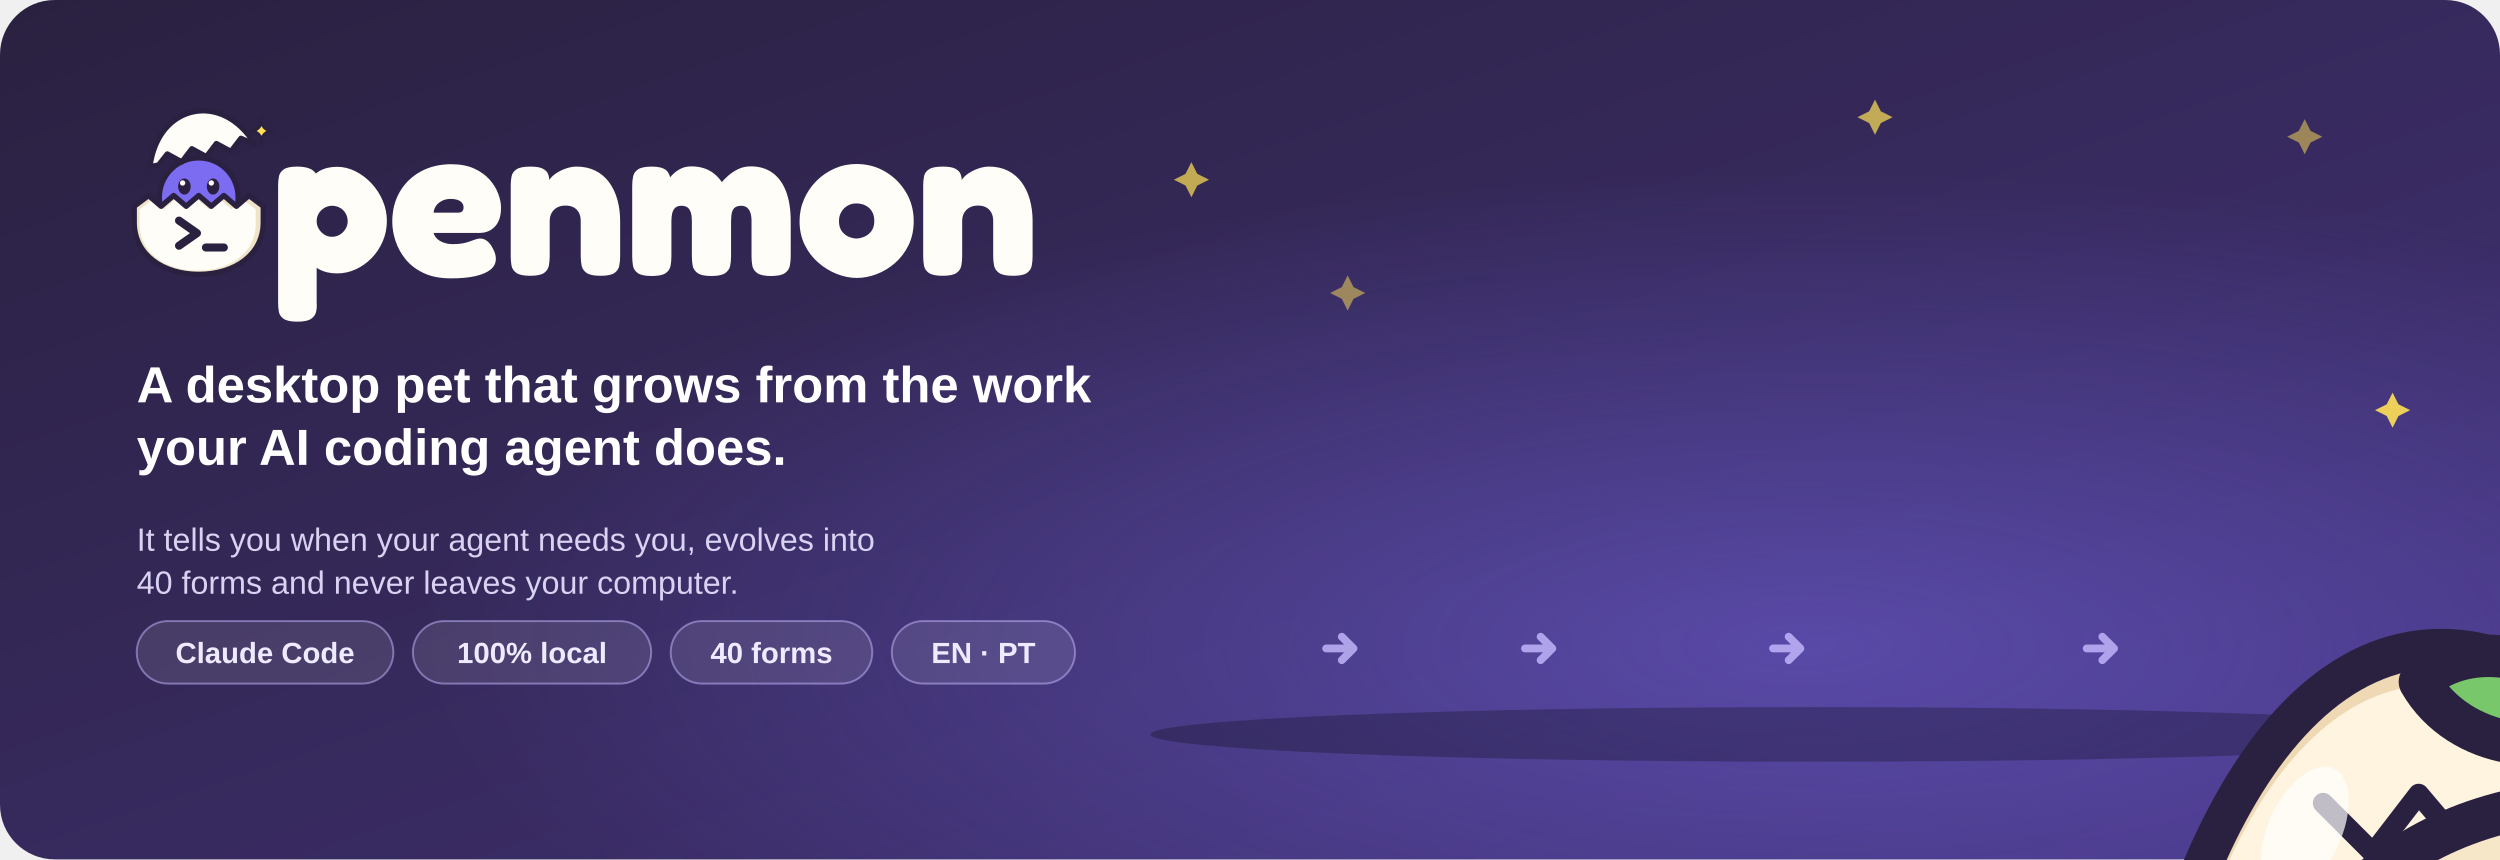
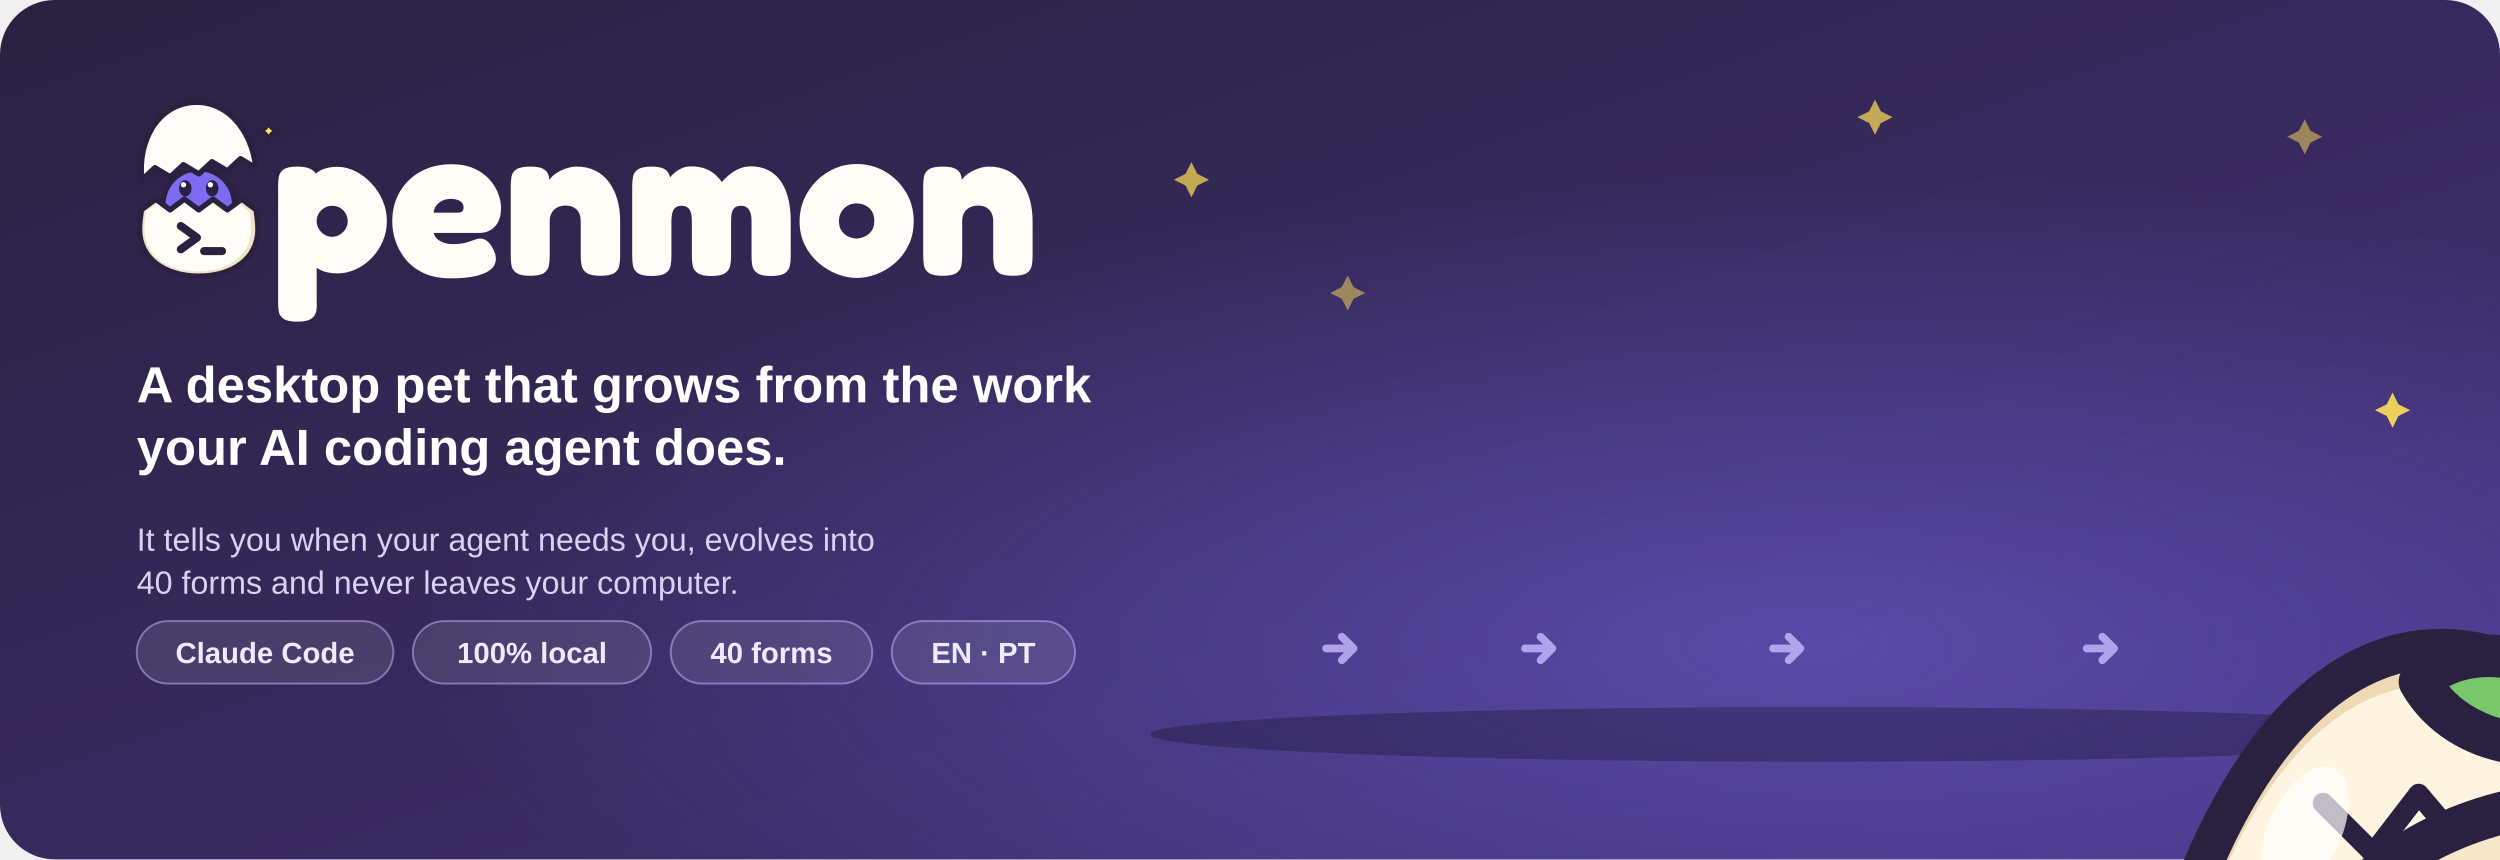
<svg xmlns="http://www.w3.org/2000/svg" viewBox="0 0 1280 440" width="1280" height="440" font-family="'Segoe UI', 'Helvetica Neue', Arial, sans-serif" role="img" aria-label="Openmon">
  <defs>
    <linearGradient id="bg" x1="0" y1="0" x2="1" y2="1">
      <stop offset="0" stop-color="#2a2140" />
      <stop offset="1" stop-color="#43327a" />
    </linearGradient>
    <radialGradient id="glow" cx=".72" cy=".75" r=".55">
      <stop offset="0" stop-color="#7c6cf2" stop-opacity=".45" />
      <stop offset="1" stop-color="#7c6cf2" stop-opacity="0" />
    </radialGradient>
  </defs>
  <rect width="1280" height="440" rx="28" fill="url(#bg)" />
  <rect width="1280" height="440" rx="28" fill="url(#glow)" />
  <path d="M1180 61 L1183 67 L1189 70 L1183 73 L1180 79 L1177 73 L1171 70 L1177 67Z" fill="#ffe156" opacity="0.5" />
  <path d="M610 83 L613 89 L619 92 L613 95 L610 101 L607 95 L601 92 L607 89Z" fill="#ffe156" opacity="0.7" />
  <path d="M1225 201 L1228 207 L1234 210 L1228 213 L1225 219 L1222 213 L1216 210 L1222 207Z" fill="#ffe156" opacity="0.9" />
  <path d="M690 141 L693 147 L699 150 L693 153 L690 159 L687 153 L681 150 L687 147Z" fill="#ffe156" opacity="0.5" />
  <path d="M960 51 L963 57 L969 60 L963 63 L960 69 L957 63 L951 60 L957 57Z" fill="#ffe156" opacity="0.7" />
  <svg x="62" y="56" width="470" height="112" viewBox="0 40 4262 1011" preserveAspectRatio="xMidYMax meet" overflow="visible">
    <style>.cr { display: block; width: 100%; height: 100%; overflow: visible; }
.cr .o { stroke: rgb(42, 33, 64); stroke-width: 6; stroke-linejoin: round; stroke-linecap: round; }
.cr .o.thin { stroke-width: 3.5; }
.cr .o.g { stroke-width: 9; }
.cr .ln { fill: none; }
.cr .k { fill: rgb(42, 33, 64); }
.cr .w { fill: rgb(255, 255, 255); }
.logo .o { stroke-width: 11; }
.logo .g { stroke-width: 15; }
.logo .o.thin { stroke-width: 7; }</style>
    <g class="cr logo" transform="translate(-55.7 2.4) scale(4.1622)">
-       <path class="o thin" fill="#ffe156" d="M170 18 Q170 32 184 32 Q170 32 170 46 Q170 32 156 32 Q170 32 170 18Z" />
-       <circle class="o" fill="#7c6cf2" cx="100" cy="106" r="44" />
-       <ellipse class="k" cx="84" cy="94" rx="7" ry="9" />
-       <circle class="w" cx="82" cy="90" r="3" />
-       <ellipse class="k" cx="116" cy="94" rx="7" ry="9" />
-       <circle class="w" cx="114" cy="90" r="3" />
-       <path fill="#efe3c8" d="M28 116 L44 104 L58 116 L72 104 L86 116 L100 104 L114 116 L128 104 L142 116 L156 104 L172 116 C172 124 172 128 172 134 C172 170 140 192 100 192 C60 192 28 170 28 134 C28 128 28 122 28 116Z" />
-       <path fill="#fffdf7" transform="matrix(.9 0 0 .9 8.8 15)" d="M28 116 L44 104 L58 116 L72 104 L86 116 L100 104 L114 116 L128 104 L142 116 L156 104 L172 116 C172 124 172 128 172 134 C172 170 140 192 100 192 C60 192 28 170 28 134 C28 128 28 122 28 116Z" />
-       <path class="o ln" d="M28 116 L44 104 L58 116 L72 104 L86 116 L100 104 L114 116 L128 104 L142 116 L156 104 L172 116 C172 124 172 128 172 134 C172 170 140 192 100 192 C60 192 28 170 28 134 C28 128 28 122 28 116Z" />
-       <path class="o g ln" d="M78 132 L98 146 L78 160" />
-       <path class="o g ln" d="M108 162 L128 162" />
-       <g transform="translate(0 -20) rotate(-12 100 60)">
-         <path class="o" fill="#fffdf7" d="M40 80 C52 46 76 30 100 30 C124 30 148 46 160 80 L146 70 L132 82 L118 70 L104 82 L90 70 L76 82 L62 70 L50 80Z" />
+       <path class="o thin" fill="#ffe156" d="M178 20 Q178 32 190 32 Q178 32 178 44 Q178 32 166 32 Q178 32 178 20Z" stroke="rgb(42, 33, 64)" stroke-width="3.5" stroke-linejoin="round" stroke-linecap="round" />
+       <circle class="o" fill="#7c6cf2" cx="100" cy="114" r="40" stroke="rgb(42, 33, 64)" stroke-width="6" stroke-linejoin="round" stroke-linecap="round" />
+       <ellipse class="k" cx="85" cy="96" rx="7" ry="9" fill="rgb(42, 33, 64)" stroke="none" />
+       <circle class="w" cx="83" cy="92" r="3" fill="rgb(255, 255, 255)" stroke="none" />
+       <ellipse class="k" cx="115" cy="96" rx="7" ry="9" fill="rgb(42, 33, 64)" stroke="none" />
+       <circle class="w" cx="113" cy="92" r="3" fill="rgb(255, 255, 255)" stroke="none" />
+       <path fill="#efe3c8" d="M36 120 L52 108 L68 120 L84 108 L100 120 L116 108 L132 120 L148 108 L164 120 C165 128 166 134 166 142 C166 174 138 194 100 194 C62 194 34 174 34 142 C34 134 35 128 36 120Z" stroke="none" />
+       <path fill="#fffdf7" transform="matrix(.9 0 0 .9 8.8 14)" d="M36 120 L52 108 L68 120 L84 108 L100 120 L116 108 L132 120 L148 108 L164 120 C165 128 166 134 166 142 C166 174 138 194 100 194 C62 194 34 174 34 142 C34 134 35 128 36 120Z" stroke="none" />
+       <path class="o ln" d="M36 120 L52 108 L68 120 L84 108 L100 120 L116 108 L132 120 L148 108 L164 120 C165 128 166 134 166 142 C166 174 138 194 100 194 C62 194 34 174 34 142 C34 134 35 128 36 120Z" fill="none" stroke="rgb(42, 33, 64)" stroke-width="6" stroke-linejoin="round" stroke-linecap="round" />
+       <path class="o g ln" d="M80 138 L98 151 L80 164" fill="none" stroke="rgb(42, 33, 64)" stroke-width="9" stroke-linejoin="round" stroke-linecap="round" />
+       <path class="o g ln" d="M106 166 L126 166" fill="none" stroke="rgb(42, 33, 64)" stroke-width="9" stroke-linejoin="round" stroke-linecap="round" />
+       <g transform="translate(-2 -40) rotate(-6 100 100)">
+         <path class="o" fill="#fffdf7" d="M36 120 C36 76 62 40 100 40 C138 40 164 76 164 120 L148 108 L132 120 L116 108 L100 120 L84 108 L68 120 L52 108 Z" stroke="rgb(42, 33, 64)" stroke-width="6" stroke-linejoin="round" stroke-linecap="round" />
      </g>
    </g>
    <path fill="#fffdf7" d="M1003 797L1003 797Q954 797 918 777L918 777Q913 774 908 771L908 771L908 932Q910 954 905.5 974.5Q901 995 882 1008Q863 1021 818 1021L818 1021Q774 1021 755 1008Q736 995 732.5 975Q729 955 729 933L729 933L729 390Q729 368 732.5 348Q736 328 754.5 314.5Q773 301 817 301L817 301Q852 301 875 310L875 310Q894 318 904 333L904 333Q912 327 920 322L920 322Q955 302 1003 302L1003 302Q1047 302 1088.5 323Q1130 344 1163 379.5Q1196 415 1215 460Q1234 505 1234 553L1234 553Q1234 603 1215 647.5Q1196 692 1163.5 725.5Q1131 759 1089.5 778Q1048 797 1003 797ZM979 627L979 627Q999 627 1015.5 617Q1032 607 1042 590.5Q1052 574 1052 555L1052 555Q1052 535 1042.5 518.5Q1033 502 1016.5 492.5Q1000 483 980 483Q960 483 943.5 493Q927 503 917.5 519Q908 535 908 555L908 555Q908 574 918 590.5Q928 607 944 617Q960 627 979 627ZM1532 820L1532 820Q1457 820 1405 795.5Q1353 771 1321 731.5Q1289 692 1274 646Q1259 600 1259 557L1259 557Q1259 478 1294 418Q1329 358 1391 324Q1453 290 1533 290L1533 290Q1595 290 1639 310Q1683 330 1710.5 361Q1738 392 1751 427Q1764 462 1764 492L1764 492Q1764 549 1736 579Q1708 609 1664 609L1664 609L1451 609Q1455 625 1467.5 636.5Q1480 648 1499 654.5Q1518 661 1540 661L1540 661Q1562 661 1579 658.5Q1596 656 1608.5 652Q1621 648 1631.5 644Q1642 640 1650.5 637.5Q1659 635 1667 635L1667 635Q1685 635 1700 647Q1715 659 1727 683L1727 683Q1734 696 1737 707.5Q1740 719 1740 729L1740 729Q1740 759 1715.5 779Q1691 799 1645 809.5Q1599 820 1532 820ZM1451 515L1451 515L1563 515Q1577 515 1583.5 509Q1590 503 1590 491L1590 491Q1590 478 1582.5 469Q1575 460 1562 455.5Q1549 451 1531 451L1531 451Q1507 451 1489 460.5Q1471 470 1461.5 484.5Q1452 499 1451 515ZM1899 808L1899 808Q1854 808 1835 794.5Q1816 781 1812.5 760Q1809 739 1809 717L1809 717L1809 388Q1809 366 1813 346Q1817 326 1836 313.5Q1855 301 1900 301L1900 301Q1941 301 1959.5 311.5Q1978 322 1983 337L1983 337Q1988 351 1988 363L1988 363Q1990 359 1993 356L1993 356Q2005 341 2025.5 328.5Q2046 316 2069.5 308.5Q2093 301 2114 301L2114 301Q2164 301 2202 320Q2240 339 2265.5 373.5Q2291 408 2304 454Q2317 500 2317 554L2317 554L2317 718Q2317 740 2313 761Q2309 782 2290.5 795Q2272 808 2226 808Q2180 808 2161 794.5Q2142 781 2138 760Q2134 739 2134 717L2134 717L2134 554Q2134 531 2125.5 515Q2117 499 2101.5 490.5Q2086 482 2063 482L2063 482Q2041 482 2024.5 491Q2008 500 1999 516Q1990 532 1990 554L1990 554L1990 718Q1990 740 1986 761Q1982 782 1963.5 795Q1945 808 1899 808ZM2463 809L2463 809Q2418 809 2399 795.5Q2380 782 2376.5 761Q2373 740 2373 718L2373 718L2373 391Q2373 368 2377 347.5Q2381 327 2400 314Q2419 301 2465 301L2465 301Q2510 301 2531 318L2531 318Q2544 330 2549 351L2549 351Q2555 343 2564 335L2564 335Q2578 321 2599 310.5Q2620 300 2647 300L2647 300Q2678 300 2704 308Q2730 316 2751.5 332.5Q2773 349 2789 373L2789 373Q2800 360 2819 343Q2838 326 2864.5 313Q2891 300 2924 300L2924 300Q2983 300 3024.5 330Q3066 360 3087.5 417Q3109 474 3109 555L3109 555L3109 718Q3109 740 3105 761Q3101 782 3082 795.5Q3063 809 3017 809L3017 809Q2972 809 2953 795Q2934 781 2930.5 760Q2927 739 2927 717L2927 717L2927 554Q2927 530 2921.5 514.5Q2916 499 2905.5 491Q2895 483 2879 483L2879 483Q2862 483 2851.5 490Q2841 497 2836.5 512.5Q2832 528 2832 555L2832 555L2832 718Q2832 740 2828 761Q2824 782 2805 795.5Q2786 809 2740 809L2740 809Q2695 809 2676 795Q2657 781 2653.5 760Q2650 739 2650 717L2650 717L2650 554Q2650 530 2645 514Q2640 498 2629.5 490.5Q2619 483 2602 483L2602 483Q2582 483 2572 493Q2562 503 2558.5 519Q2555 535 2555 554L2555 554L2555 719Q2555 741 2551 762Q2547 783 2528 796Q2509 809 2463 809ZM3416 818L3416 818Q3370 818 3323 799.5Q3276 781 3236.5 746.5Q3197 712 3173.5 663.5Q3150 615 3150 555L3150 555Q3150 500 3171 452Q3192 404 3228.5 367.5Q3265 331 3312.5 310Q3360 289 3414 289L3414 289Q3488 289 3548 324.5Q3608 360 3644 420Q3680 480 3680 554L3680 554Q3680 617 3656 666Q3632 715 3593 749Q3554 783 3507.5 800.5Q3461 818 3416 818ZM3414 635L3414 635Q3429 635 3448.5 627.5Q3468 620 3482.5 602Q3497 584 3497 553L3497 553Q3497 528 3486.5 510Q3476 492 3457 482Q3438 472 3413 472L3413 472Q3391 472 3373 482.5Q3355 493 3344 511.5Q3333 530 3333 554L3333 554Q3333 584 3347 602Q3361 620 3380 627.5Q3399 635 3414 635ZM3814 808L3814 808Q3769 808 3750 794.5Q3731 781 3727.5 760Q3724 739 3724 717L3724 717L3724 388Q3724 366 3728 346Q3732 326 3751 313.5Q3770 301 3815 301L3815 301Q3856 301 3874.5 311.5Q3893 322 3898 337L3898 337Q3903 351 3903 363L3903 363Q3905 359 3908 356L3908 356Q3920 341 3940.5 328.5Q3961 316 3984.5 308.5Q4008 301 4029 301L4029 301Q4079 301 4117 320Q4155 339 4180.5 373.5Q4206 408 4219 454Q4232 500 4232 554L4232 554L4232 718Q4232 740 4228 761Q4224 782 4205.5 795Q4187 808 4141 808Q4095 808 4076 794.5Q4057 781 4053 760Q4049 739 4049 717L4049 717L4049 554Q4049 531 4040.5 515Q4032 499 4016.5 490.5Q4001 482 3978 482L3978 482Q3956 482 3939.5 491Q3923 500 3914 516Q3905 532 3905 554L3905 554L3905 718Q3905 740 3901 761Q3897 782 3878.5 795Q3860 808 3814 808Z" />
  </svg>
  <text x="70" y="214" font-size="26" font-weight="700" fill="#ffffff" />
  <text x="70" y="206" font-size="26" font-weight="700" fill="#ffffff">A desktop pet that grows from the work</text>
  <text x="70" y="238" font-size="26" font-weight="700" fill="#ffffff">your AI coding agent does.</text>
  <text x="70" y="282" font-size="16.5" fill="#d9d2f2">It tells you when your agent needs you, evolves into</text>
  <text x="70" y="304" font-size="16.5" fill="#d9d2f2">40 forms and never leaves your computer.</text>
  <g transform="translate(70 318)">
    <rect width="131.4" height="32" rx="16" fill="#ffffff" fill-opacity=".1" stroke="#c7baff" stroke-opacity=".5" />
    <text x="65.7" y="21.5" text-anchor="middle" font-size="15" font-weight="700" fill="#efeaff">Claude Code</text>
  </g>
  <g transform="translate(211.4 318)">
    <rect width="122" height="32" rx="16" fill="#ffffff" fill-opacity=".1" stroke="#c7baff" stroke-opacity=".5" />
    <text x="61" y="21.5" text-anchor="middle" font-size="15" font-weight="700" fill="#efeaff">100% local</text>
  </g>
  <g transform="translate(343.4 318)">
    <rect width="103.2" height="32" rx="16" fill="#ffffff" fill-opacity=".1" stroke="#c7baff" stroke-opacity=".5" />
    <text x="51.6" y="21.5" text-anchor="middle" font-size="15" font-weight="700" fill="#efeaff">40 forms</text>
  </g>
  <g transform="translate(456.6 318)">
    <rect width="93.8" height="32" rx="16" fill="#ffffff" fill-opacity=".1" stroke="#c7baff" stroke-opacity=".5" />
    <text x="46.9" y="21.5" text-anchor="middle" font-size="15" font-weight="700" fill="#efeaff">EN · PT</text>
  </g>
  <ellipse cx="929.1" cy="376" rx="340.1" ry="14" fill="#000" opacity=".25" />
  <path d="M679 332 l14 0 m-6 -6 l6 6 l-6 6" fill="none" stroke="#c7baff" stroke-width="4" stroke-linecap="round" stroke-linejoin="round" opacity=".8" />
  <path d="M780.8 332 l14 0 m-6 -6 l6 6 l-6 6" fill="none" stroke="#c7baff" stroke-width="4" stroke-linecap="round" stroke-linejoin="round" opacity=".8" />
  <path d="M907.8 332 l14 0 m-6 -6 l6 6 l-6 6" fill="none" stroke="#c7baff" stroke-width="4" stroke-linecap="round" stroke-linejoin="round" opacity=".8" />
  <path d="M1068.4 332 l14 0 m-6 -6 l6 6 l-6 6" fill="none" stroke="#c7baff" stroke-width="4" stroke-linecap="round" stroke-linejoin="round" opacity=".8" />
  <svg class="cr" x="610" y="312" width="63" height="60" viewBox="46.4 65.4 107.2 132.2" preserveAspectRatio="xMidYMax meet" overflow="visible">
    <style>.cr { display: block; width: 100%; height: 100%; overflow: visible; }
.cr .o { stroke: rgb(42, 33, 64); stroke-width: 6; stroke-linejoin: round; stroke-linecap: round; }
.z70 .o { stroke-width: 8.6; }
.z72 .o { stroke-width: 8.3; }
.z86 .o { stroke-width: 7; }
.cr .o.m { stroke-width: 4.5; }
.cr .o.thin { stroke-width: 3.5; }
.cr .ln { fill: none; }
.cr .k { fill: rgb(42, 33, 64); }
.cr .w { fill: rgb(255, 255, 255); }
.cr .ck { fill: rgb(255, 127, 159); opacity: 0.55; }
.cr .hl { fill: rgb(255, 255, 255); opacity: 0.7; }
.cr .tl { fill: none; stroke-linecap: round; stroke-linejoin: round; }
.cr .tl.ink { stroke: rgb(42, 33, 64); }
.cr .w18 { stroke-width: 18; }
.cr .w16 { stroke-width: 16; }
.cr .w14 { stroke-width: 14; }
.cr .w12 { stroke-width: 12; }
.cr .w10 { stroke-width: 10; }
.cr .w9 { stroke-width: 9; }
.cr .w8 { stroke-width: 8; }
.cr .w6 { stroke-width: 6; }
.cr .w4 { stroke-width: 4; }
.cr .hx { stroke-width: 3; stroke-linejoin: round; }
.cr .cir { fill: none; stroke-width: 4; stroke-linecap: round; stroke-linejoin: round; }</style>
    <g class="z70" transform="matrix(.7 0 0 .7 30 58.8)">
      <path fill="#efd9b4" d="M100 18 C146 18 168 98 168 138 C168 172 138 194 100 194 C62 194 32 172 32 138 C32 98 54 18 100 18Z" />
      <path fill="#fff4e0" transform="matrix(.9 0 0 .9 8.6 9.8)" d="M100 18 C146 18 168 98 168 138 C168 172 138 194 100 194 C62 194 32 172 32 138 C32 98 54 18 100 18Z" />
      <ellipse fill="#f2b880" cx="70" cy="128" rx="13" ry="9" />
      <ellipse fill="#f2b880" cx="128" cy="100" rx="9" ry="7" />
      <ellipse fill="#f2b880" cx="116" cy="162" rx="14" ry="9" />
      <ellipse fill="#f2b880" cx="82" cy="74" rx="7" ry="5" />
      <path class="o ln" d="M100 18 C146 18 168 98 168 138 C168 172 138 194 100 194 C62 194 32 172 32 138 C32 98 54 18 100 18Z" />
      <path class="o ln m" d="M74 52 L85 63 L95 50 L106 63 L116 52" />
      <ellipse class="hl" cx="70" cy="58" rx="8" ry="15" transform="rotate(25 70 58)" />
    </g>
  </svg>
  <svg class="cr" x="695" y="296" width="79.8" height="76" viewBox="34.6 77.7 130.8 121.9" preserveAspectRatio="xMidYMax meet" overflow="visible">
    <style>.cr { display: block; width: 100%; height: 100%; overflow: visible; }
.cr .o { stroke: rgb(42, 33, 64); stroke-width: 6; stroke-linejoin: round; stroke-linecap: round; }
.z70 .o { stroke-width: 8.6; }
.z72 .o { stroke-width: 8.3; }
.z86 .o { stroke-width: 7; }
.cr .o.m { stroke-width: 4.5; }
.cr .o.thin { stroke-width: 3.5; }
.cr .ln { fill: none; }
.cr .k { fill: rgb(42, 33, 64); }
.cr .w { fill: rgb(255, 255, 255); }
.cr .ck { fill: rgb(255, 127, 159); opacity: 0.55; }
.cr .hl { fill: rgb(255, 255, 255); opacity: 0.7; }
.cr .tl { fill: none; stroke-linecap: round; stroke-linejoin: round; }
.cr .tl.ink { stroke: rgb(42, 33, 64); }
.cr .w18 { stroke-width: 18; }
.cr .w16 { stroke-width: 16; }
.cr .w14 { stroke-width: 14; }
.cr .w12 { stroke-width: 12; }
.cr .w10 { stroke-width: 10; }
.cr .w9 { stroke-width: 9; }
.cr .w8 { stroke-width: 8; }
.cr .w6 { stroke-width: 6; }
.cr .w4 { stroke-width: 4; }
.cr .hx { stroke-width: 3; stroke-linejoin: round; }
.cr .cir { fill: none; stroke-width: 4; stroke-linecap: round; stroke-linejoin: round; }</style>
    <g class="z70" transform="matrix(.7 0 0 .7 30 58.8)">
      <path class="o ln" d="M100 76 L100 54" />
      <path class="o" fill="#78c86b" d="M100 56 C88 40 70 40 62 48 C70 62 90 64 100 56Z" />
      <path class="o" fill="#78c86b" d="M100 54 C110 34 132 32 140 40 C132 56 112 60 100 54Z" />
      <ellipse class="o" fill="#dcc59c" cx="78" cy="185" rx="18" ry="10" />
      <ellipse class="o" fill="#dcc59c" cx="122" cy="185" rx="18" ry="10" />
      <ellipse class="o" fill="#f6e7c9" cx="34" cy="150" rx="11" ry="15" transform="rotate(30 34 150)" />
      <ellipse class="o" fill="#f6e7c9" cx="166" cy="150" rx="11" ry="15" transform="rotate(-30 166 150)" />
      <path fill="#dcc59c" d="M100 72 C146 72 170 104 170 138 C170 170 140 186 100 186 C60 186 30 170 30 138 C30 104 54 72 100 72Z" />
      <path fill="#f6e7c9" transform="matrix(.9 0 0 .9 8.6 9.8)" d="M100 72 C146 72 170 104 170 138 C170 170 140 186 100 186 C60 186 30 170 30 138 C30 104 54 72 100 72Z" />
      <ellipse fill="#fff8ea" cx="100" cy="162" rx="40" ry="20" />
      <path class="o ln" d="M100 72 C146 72 170 104 170 138 C170 170 140 186 100 186 C60 186 30 170 30 138 C30 104 54 72 100 72Z" />
      <ellipse class="hl" cx="70" cy="94" rx="13" ry="7" transform="rotate(-25 70 94)" />
      <ellipse class="k" cx="78" cy="128" rx="10" ry="12" />
      <circle class="w" cx="75" cy="123" r="4" />
      <circle class="w" cx="81" cy="133" r="2" />
      <ellipse class="k" cx="122" cy="128" rx="10" ry="12" />
      <circle class="w" cx="119" cy="123" r="4" />
      <circle class="w" cx="125" cy="133" r="2" />
      <ellipse class="ck" cx="58" cy="148" rx="10" ry="6" />
      <ellipse class="ck" cx="142" cy="148" rx="10" ry="6" />
      <path class="o ln m" d="M92 148 Q100 156 108 148" />
    </g>
  </svg>
  <svg class="cr" x="796.8" y="272" width="105" height="100" viewBox="32.8 67.6 134.3 131.9" preserveAspectRatio="xMidYMax meet" overflow="visible">
    <style>.cr { display: block; width: 100%; height: 100%; overflow: visible; }
.cr .o { stroke: rgb(42, 33, 64); stroke-width: 6; stroke-linejoin: round; stroke-linecap: round; }
.z70 .o { stroke-width: 8.6; }
.z72 .o { stroke-width: 8.3; }
.z86 .o { stroke-width: 7; }
.cr .o.m { stroke-width: 4.5; }
.cr .o.thin { stroke-width: 3.5; }
.cr .ln { fill: none; }
.cr .k { fill: rgb(42, 33, 64); }
.cr .w { fill: rgb(255, 255, 255); }
.cr .ck { fill: rgb(255, 127, 159); opacity: 0.55; }
.cr .hl { fill: rgb(255, 255, 255); opacity: 0.7; }
.cr .tl { fill: none; stroke-linecap: round; stroke-linejoin: round; }
.cr .tl.ink { stroke: rgb(42, 33, 64); }
.cr .w18 { stroke-width: 18; }
.cr .w16 { stroke-width: 16; }
.cr .w14 { stroke-width: 14; }
.cr .w12 { stroke-width: 12; }
.cr .w10 { stroke-width: 10; }
.cr .w9 { stroke-width: 9; }
.cr .w8 { stroke-width: 8; }
.cr .w6 { stroke-width: 6; }
.cr .w4 { stroke-width: 4; }
.cr .hx { stroke-width: 3; stroke-linejoin: round; }
.cr .cir { fill: none; stroke-width: 4; stroke-linecap: round; stroke-linejoin: round; }</style>
    <g class="z72" transform="matrix(.72 0 0 .72 28 54.88)">
      <path class="o" fill="#7a5440" d="M72 64 C62 48 62 34 68 26 C76 40 84 50 90 58Z" />
      <path class="o" fill="#7a5440" d="M128 64 C138 48 138 34 132 26 C124 40 116 50 110 58Z" />
      <ellipse class="o" fill="#d9762b" cx="78" cy="185" rx="18" ry="10" />
      <ellipse class="o" fill="#d9762b" cx="122" cy="185" rx="18" ry="10" />
      <ellipse class="o" fill="#ff9f43" cx="34" cy="146" rx="11" ry="15" transform="rotate(30 34 146)" />
      <ellipse class="o" fill="#ff9f43" cx="166" cy="146" rx="11" ry="15" transform="rotate(-30 166 146)" />
      <path fill="#d9762b" d="M100 52 C148 52 170 94 170 134 C170 170 140 186 100 186 C60 186 30 170 30 134 C30 94 52 52 100 52Z" />
      <path fill="#ff9f43" transform="matrix(.9 0 0 .9 8.6 9.8)" d="M100 52 C148 52 170 94 170 134 C170 170 140 186 100 186 C60 186 30 170 30 134 C30 94 52 52 100 52Z" />
      <ellipse fill="#ffe2bd" cx="100" cy="160" rx="42" ry="22" />
      <path class="o ln" d="M100 52 C148 52 170 94 170 134 C170 170 140 186 100 186 C60 186 30 170 30 134 C30 94 52 52 100 52Z" />
      <ellipse class="hl" cx="68" cy="80" rx="13" ry="7" transform="rotate(-35 68 80)" />
      <ellipse class="k" cx="80" cy="114" rx="11" ry="14" />
      <circle class="w" cx="76" cy="108" r="5" />
      <circle class="w" cx="84" cy="120" r="2" />
      <ellipse class="k" cx="120" cy="114" rx="11" ry="14" />
      <circle class="w" cx="116" cy="108" r="5" />
      <circle class="w" cx="124" cy="120" r="2" />
      <ellipse class="ck" cx="60" cy="138" rx="10" ry="6" />
      <ellipse class="ck" cx="140" cy="138" rx="10" ry="6" />
      <path class="o ln m" d="M93 140 Q100 147 107 140" />
    </g>
  </svg>
  <svg class="cr" x="923.8" y="240" width="138.6" height="132" viewBox="9.6 30 184 170.2" preserveAspectRatio="xMidYMax meet" overflow="visible">
    <style>.cr { display: block; width: 100%; height: 100%; overflow: visible; }
.cr .o { stroke: rgb(42, 33, 64); stroke-width: 6; stroke-linejoin: round; stroke-linecap: round; }
.z70 .o { stroke-width: 8.6; }
.z72 .o { stroke-width: 8.3; }
.z86 .o { stroke-width: 7; }
.cr .o.m { stroke-width: 4.5; }
.cr .o.thin { stroke-width: 3.5; }
.cr .ln { fill: none; }
.cr .k { fill: rgb(42, 33, 64); }
.cr .w { fill: rgb(255, 255, 255); }
.cr .ck { fill: rgb(255, 127, 159); opacity: 0.55; }
.cr .hl { fill: rgb(255, 255, 255); opacity: 0.7; }
.cr .tl { fill: none; stroke-linecap: round; stroke-linejoin: round; }
.cr .tl.ink { stroke: rgb(42, 33, 64); }
.cr .w18 { stroke-width: 18; }
.cr .w16 { stroke-width: 16; }
.cr .w14 { stroke-width: 14; }
.cr .w12 { stroke-width: 12; }
.cr .w10 { stroke-width: 10; }
.cr .w9 { stroke-width: 9; }
.cr .w8 { stroke-width: 8; }
.cr .w6 { stroke-width: 6; }
.cr .w4 { stroke-width: 4; }
.cr .hx { stroke-width: 3; stroke-linejoin: round; }
.cr .cir { fill: none; stroke-width: 4; stroke-linecap: round; stroke-linejoin: round; }</style>
    <g class="z86" transform="matrix(.86 0 0 .86 14 27.44)">
      <path class="tl ink w16" d="M156 172 C184 172 192 152 186 132" />
      <path class="tl w8" stroke="#d9762b" d="M156 172 C184 172 192 152 186 132" />
      <path class="o" fill="#d9762b" d="M186 112 L198 130 L186 140 L174 130Z" />
      <path class="o" fill="#7a5440" d="M68 62 C46 50 36 26 46 10 C54 28 70 38 88 50Z" />
      <path class="o" fill="#7a5440" d="M132 62 C154 50 164 26 154 10 C146 28 130 38 112 50Z" />
      <ellipse class="o" fill="#d9762b" cx="76" cy="185" rx="20" ry="11" />
      <ellipse class="o" fill="#d9762b" cx="124" cy="185" rx="20" ry="11" />
      <ellipse class="o" fill="#ff9f43" cx="26" cy="144" rx="14" ry="18" transform="rotate(30 26 144)" />
      <ellipse class="o" fill="#ff9f43" cx="174" cy="144" rx="14" ry="18" transform="rotate(-30 174 144)" />
      <path fill="#d9762b" d="M100 46 C154 46 178 92 178 134 C178 172 146 186 100 186 C54 186 22 172 22 134 C22 92 46 46 100 46Z" />
      <path fill="#ff9f43" transform="matrix(.9 0 0 .9 8.6 9.8)" d="M100 46 C154 46 178 92 178 134 C178 172 146 186 100 186 C54 186 22 172 22 134 C22 92 46 46 100 46Z" />
      <ellipse fill="#ffe2bd" cx="100" cy="162" rx="48" ry="20" />
      <path class="o ln" d="M100 46 C154 46 178 92 178 134 C178 172 146 186 100 186 C54 186 22 172 22 134 C22 92 46 46 100 46Z" />
      <path class="o ln m" d="M34 88 C64 72 136 72 166 88" />
      <circle class="o" fill="#9aa3b5" cx="80" cy="78" r="15" />
      <circle class="o m" fill="#d9f0ff" cx="80" cy="78" r="8" />
      <circle class="o" fill="#9aa3b5" cx="120" cy="78" r="15" />
      <circle class="o m" fill="#d9f0ff" cx="120" cy="78" r="8" />
      <path class="o ln" d="M95 78 L105 78" />
      <ellipse class="hl" cx="48" cy="96" rx="10" ry="6" transform="rotate(-40 48 96)" />
      <ellipse class="k" cx="80" cy="118" rx="10" ry="12" />
      <circle class="w" cx="77" cy="116" r="3.5" />
      <ellipse class="k" cx="120" cy="118" rx="10" ry="12" />
      <circle class="w" cx="117" cy="116" r="3.5" />
      <path fill="#ff9f43" d="M62 98 L98 98 L98 113 L64 105Z" />
      <path fill="#ff9f43" d="M138 98 L102 98 L102 113 L136 105Z" />
      <path class="o ln" d="M66 106 L96 113" />
      <path class="o ln" d="M134 106 L104 113" />
      <ellipse class="ck" cx="58" cy="140" rx="10" ry="6" />
      <ellipse class="ck" cx="142" cy="140" rx="10" ry="6" />
      <path class="o ln m" d="M90 144 Q100 150 110 144" />
    </g>
  </svg>
  <svg class="cr" x="1084.4" y="216" width="163.8" height="156" viewBox="-4.5 -2 212.5 210.2" preserveAspectRatio="xMidYMax meet" overflow="visible">
    <circle fill="#d6dcef" opacity=".7" cx="100" cy="112" r="92" stroke="none" />
    <path class="tl ink w14" d="M156 172 C184 172 192 152 186 132" fill="none" stroke="rgb(42, 33, 64)" stroke-width="14" stroke-linejoin="round" stroke-linecap="round" />
    <path class="tl w6" stroke="#45526e" d="M156 172 C184 172 192 152 186 132" fill="none" stroke-width="6" stroke-linejoin="round" stroke-linecap="round" />
    <path class="o" fill="#45526e" d="M186 112 L198 130 L186 140 L174 130Z" stroke="rgb(42, 33, 64)" stroke-width="6" stroke-linejoin="round" stroke-linecap="round" />
    <path class="o" fill="#e9c46a" d="M68 62 C46 50 36 26 46 10 C54 28 70 38 88 50Z" stroke="rgb(42, 33, 64)" stroke-width="6" stroke-linejoin="round" stroke-linecap="round" />
    <path class="o" fill="#e9c46a" d="M132 62 C154 50 164 26 154 10 C146 28 130 38 112 50Z" stroke="rgb(42, 33, 64)" stroke-width="6" stroke-linejoin="round" stroke-linecap="round" />
    <path class="o" fill="#9fdcff" d="M80 22 C87 30 90 37 87 44 C84 49 76 49 73 44 C70 37 73 30 80 22Z" stroke="rgb(42, 33, 64)" stroke-width="6" stroke-linejoin="round" stroke-linecap="round" />
    <path class="o" fill="#9fdcff" d="M120 22 C127 30 130 37 127 44 C124 49 116 49 113 44 C110 37 113 30 120 22Z" stroke="rgb(42, 33, 64)" stroke-width="6" stroke-linejoin="round" stroke-linecap="round" />
    <path class="o" fill="#9fdcff" d="M100 4 C110 16 114 26 110 36 C106 44 94 44 90 36 C86 26 90 16 100 4Z" stroke="rgb(42, 33, 64)" stroke-width="6" stroke-linejoin="round" stroke-linecap="round" />
    <ellipse class="o" fill="#45526e" cx="76" cy="185" rx="20" ry="11" stroke="rgb(42, 33, 64)" stroke-width="6" stroke-linejoin="round" stroke-linecap="round" />
    <ellipse class="o" fill="#45526e" cx="124" cy="185" rx="20" ry="11" stroke="rgb(42, 33, 64)" stroke-width="6" stroke-linejoin="round" stroke-linecap="round" />
    <ellipse class="o" fill="#5d6d8f" cx="26" cy="144" rx="14" ry="18" transform="rotate(30 26 144)" stroke="rgb(42, 33, 64)" stroke-width="6" stroke-linejoin="round" stroke-linecap="round" />
    <ellipse class="o" fill="#5d6d8f" cx="174" cy="144" rx="14" ry="18" transform="rotate(-30 174 144)" stroke="rgb(42, 33, 64)" stroke-width="6" stroke-linejoin="round" stroke-linecap="round" />
    <path fill="#45526e" d="M100 46 C154 46 178 92 178 134 C178 172 146 186 100 186 C54 186 22 172 22 134 C22 92 46 46 100 46Z" stroke="none" />
    <path fill="#5d6d8f" transform="matrix(.9 0 0 .9 8.6 9.8)" d="M100 46 C154 46 178 92 178 134 C178 172 146 186 100 186 C54 186 22 172 22 134 C22 92 46 46 100 46Z" stroke="none" />
    <ellipse fill="#c9d2e6" cx="100" cy="162" rx="48" ry="20" stroke="none" />
    <path class="cir" stroke="#9fdcff" d="M36 138 L50 138 L58 148 L68 148" fill="none" stroke-width="4" stroke-linejoin="round" stroke-linecap="round" />
    <path class="cir" stroke="#9fdcff" d="M164 138 L150 138 L142 148 L132 148" fill="none" stroke-width="4" stroke-linejoin="round" stroke-linecap="round" />
    <path class="o ln" d="M100 46 C154 46 178 92 178 134 C178 172 146 186 100 186 C54 186 22 172 22 134 C22 92 46 46 100 46Z" fill="none" stroke="rgb(42, 33, 64)" stroke-width="6" stroke-linejoin="round" stroke-linecap="round" />
    <path class="o ln m" d="M34 88 C64 72 136 72 166 88" fill="none" stroke="rgb(42, 33, 64)" stroke-width="4.5" stroke-linejoin="round" stroke-linecap="round" />
    <circle class="o" fill="#c7ccd8" cx="80" cy="78" r="15" stroke="rgb(42, 33, 64)" stroke-width="6" stroke-linejoin="round" stroke-linecap="round" />
    <circle class="o m" fill="#d9f0ff" cx="80" cy="78" r="8" stroke="rgb(42, 33, 64)" stroke-width="4.5" stroke-linejoin="round" stroke-linecap="round" />
    <circle class="o" fill="#c7ccd8" cx="120" cy="78" r="15" stroke="rgb(42, 33, 64)" stroke-width="6" stroke-linejoin="round" stroke-linecap="round" />
    <circle class="o m" fill="#d9f0ff" cx="120" cy="78" r="8" stroke="rgb(42, 33, 64)" stroke-width="4.5" stroke-linejoin="round" stroke-linecap="round" />
    <path class="o ln" d="M95 78 L105 78" fill="none" stroke="rgb(42, 33, 64)" stroke-width="6" stroke-linejoin="round" stroke-linecap="round" />
    <ellipse fill="#fff" cx="80" cy="118" rx="12.5" ry="14.5" stroke="none" />
    <ellipse class="k" cx="80" cy="118" rx="10" ry="12" fill="rgb(42, 33, 64)" stroke="none" />
    <circle class="w" cx="77" cy="116" r="3.5" fill="rgb(255, 255, 255)" stroke="none" />
    <ellipse fill="#fff" cx="120" cy="118" rx="12.5" ry="14.5" stroke="none" />
    <ellipse class="k" cx="120" cy="118" rx="10" ry="12" fill="rgb(42, 33, 64)" stroke="none" />
    <circle class="w" cx="117" cy="116" r="3.5" fill="rgb(255, 255, 255)" stroke="none" />
    <path fill="#5d6d8f" d="M62 98 L98 98 L98 113 L64 105Z" stroke="none" />
    <path fill="#5d6d8f" d="M138 98 L102 98 L102 113 L136 105Z" stroke="none" />
    <path class="o ln" d="M66 106 L96 113" fill="none" stroke="rgb(42, 33, 64)" stroke-width="6" stroke-linejoin="round" stroke-linecap="round" />
    <path class="o ln" d="M134 106 L104 113" fill="none" stroke="rgb(42, 33, 64)" stroke-width="6" stroke-linejoin="round" stroke-linecap="round" />
    <ellipse class="ck" cx="58" cy="140" rx="10" ry="6" fill="rgb(255, 127, 159)" stroke="none" opacity="0.55" />
    <ellipse class="ck" cx="142" cy="140" rx="10" ry="6" fill="rgb(255, 127, 159)" stroke="none" opacity="0.55" />
    <path class="tl w4" stroke="#c9d2e6" d="M88 142 Q100 152 112 142" fill="none" stroke-width="4" stroke-linejoin="round" stroke-linecap="round" />
  </svg>
</svg>
